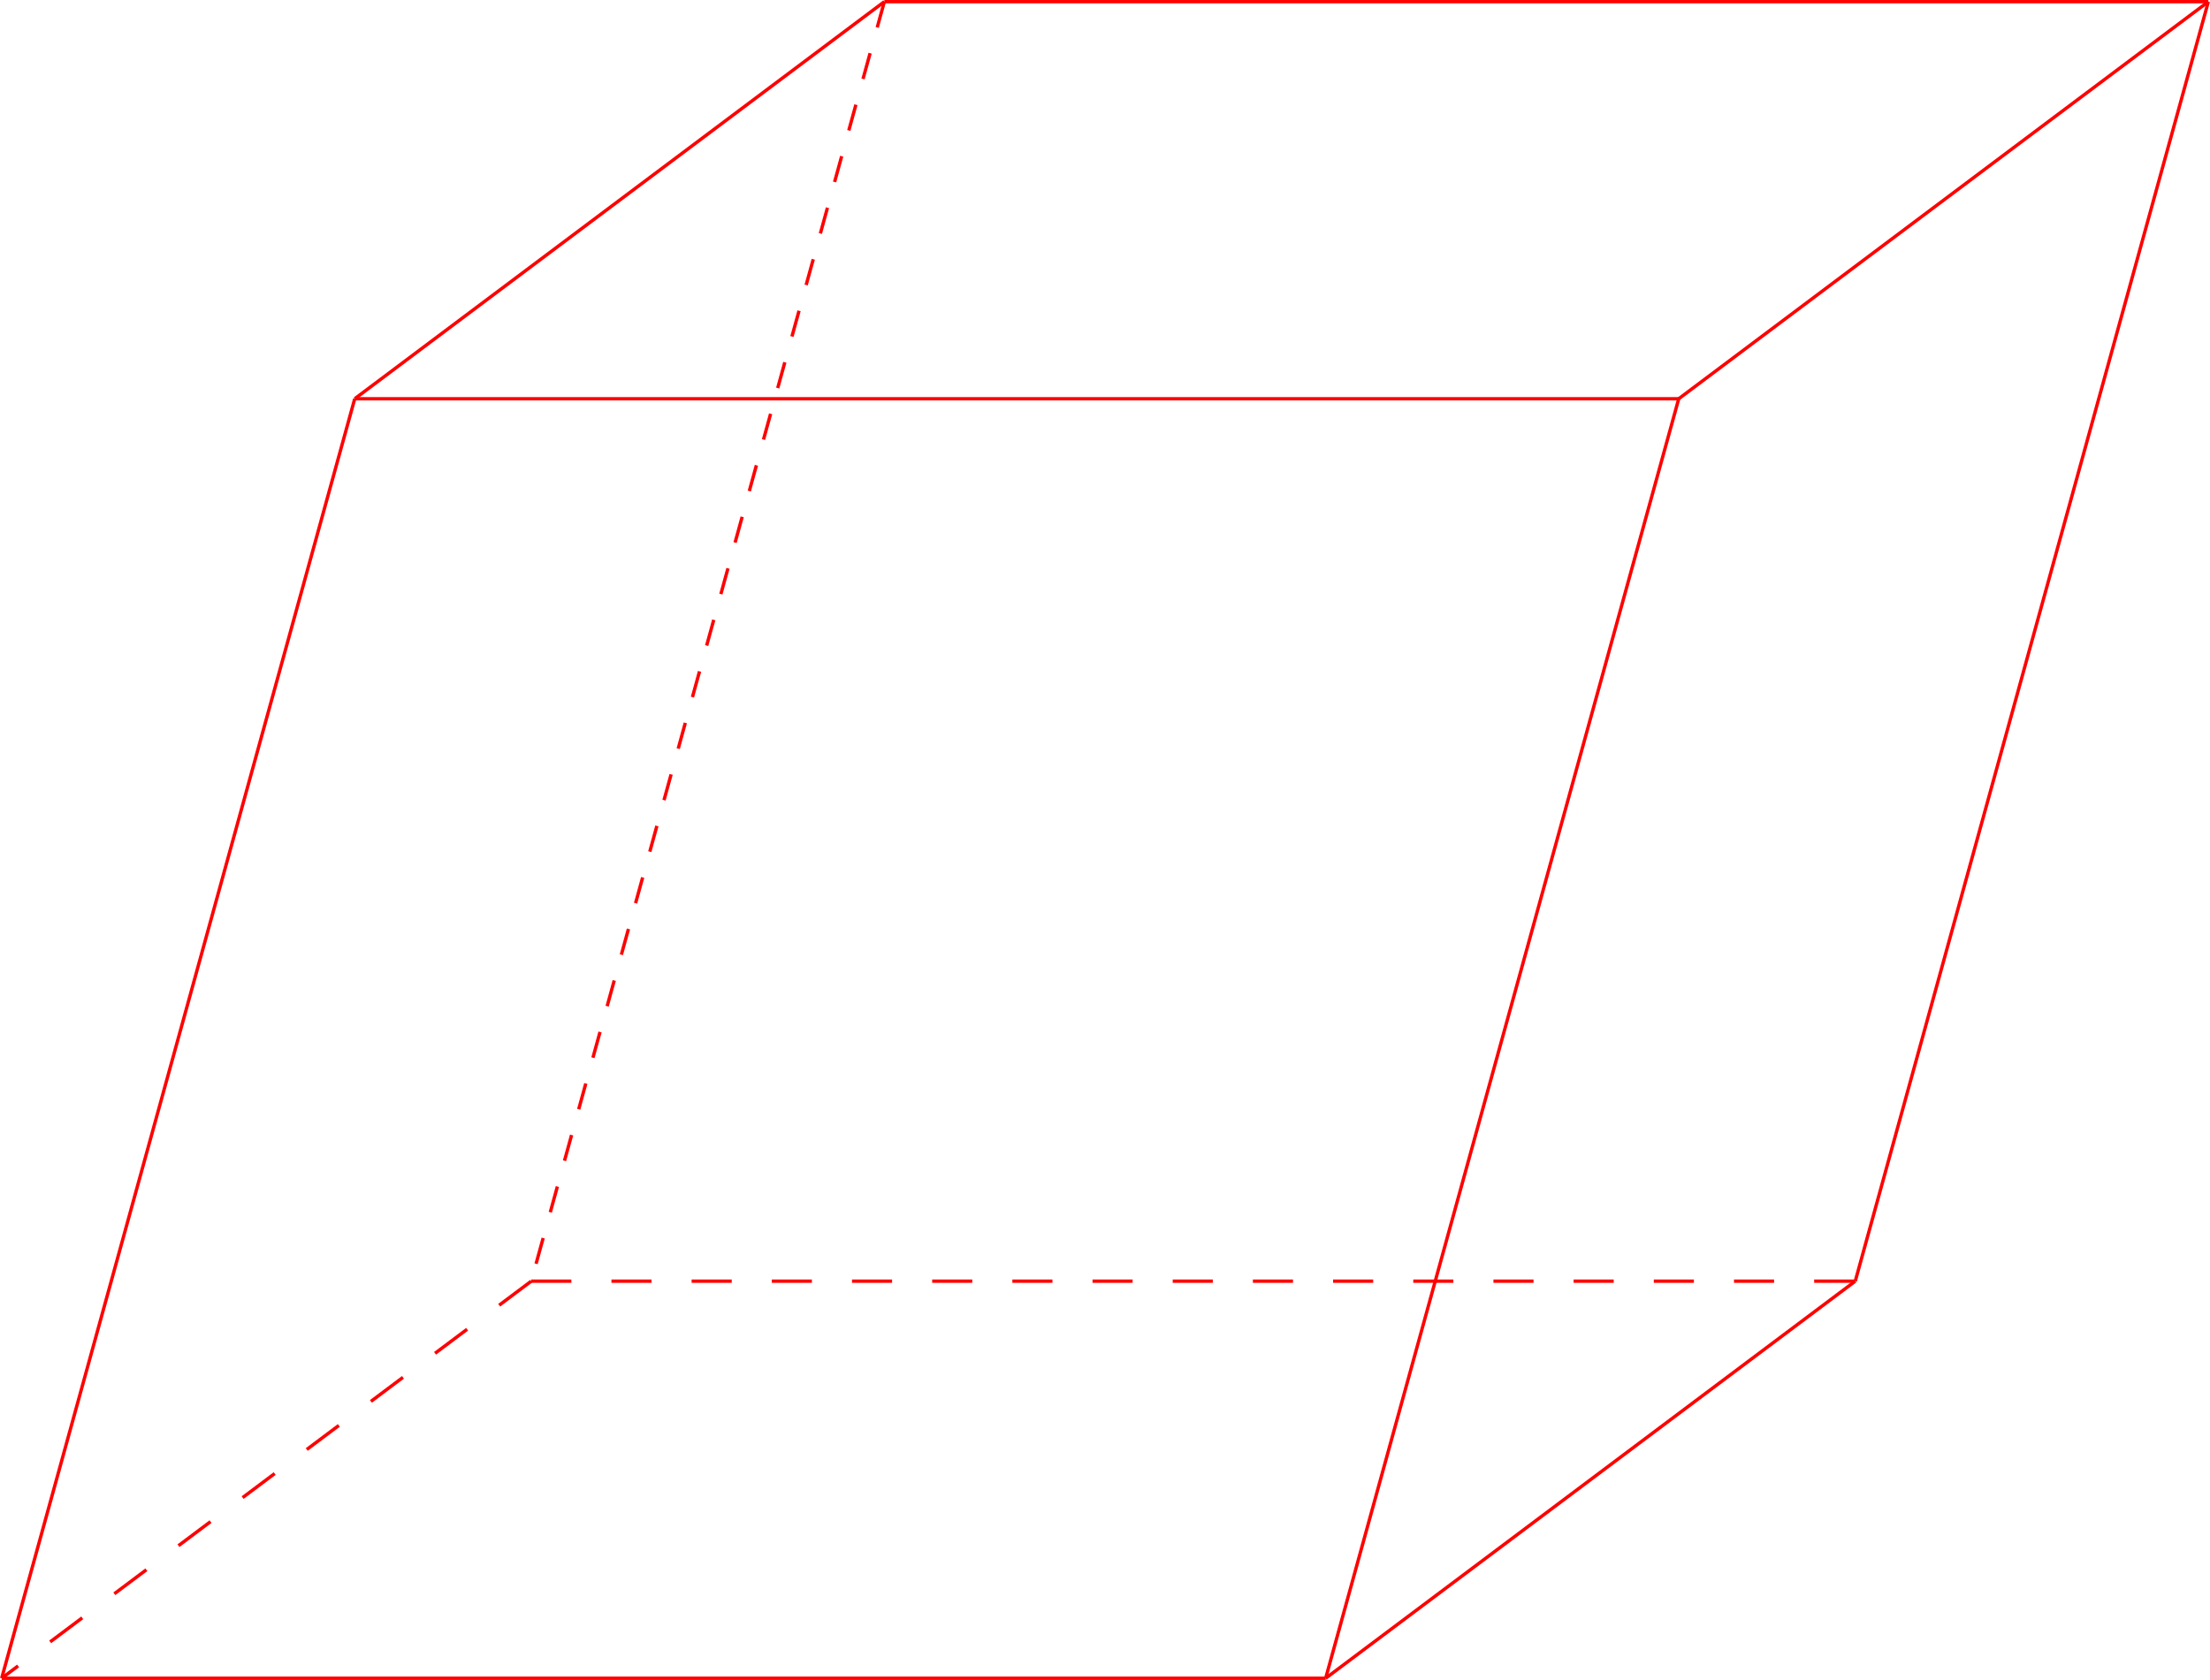
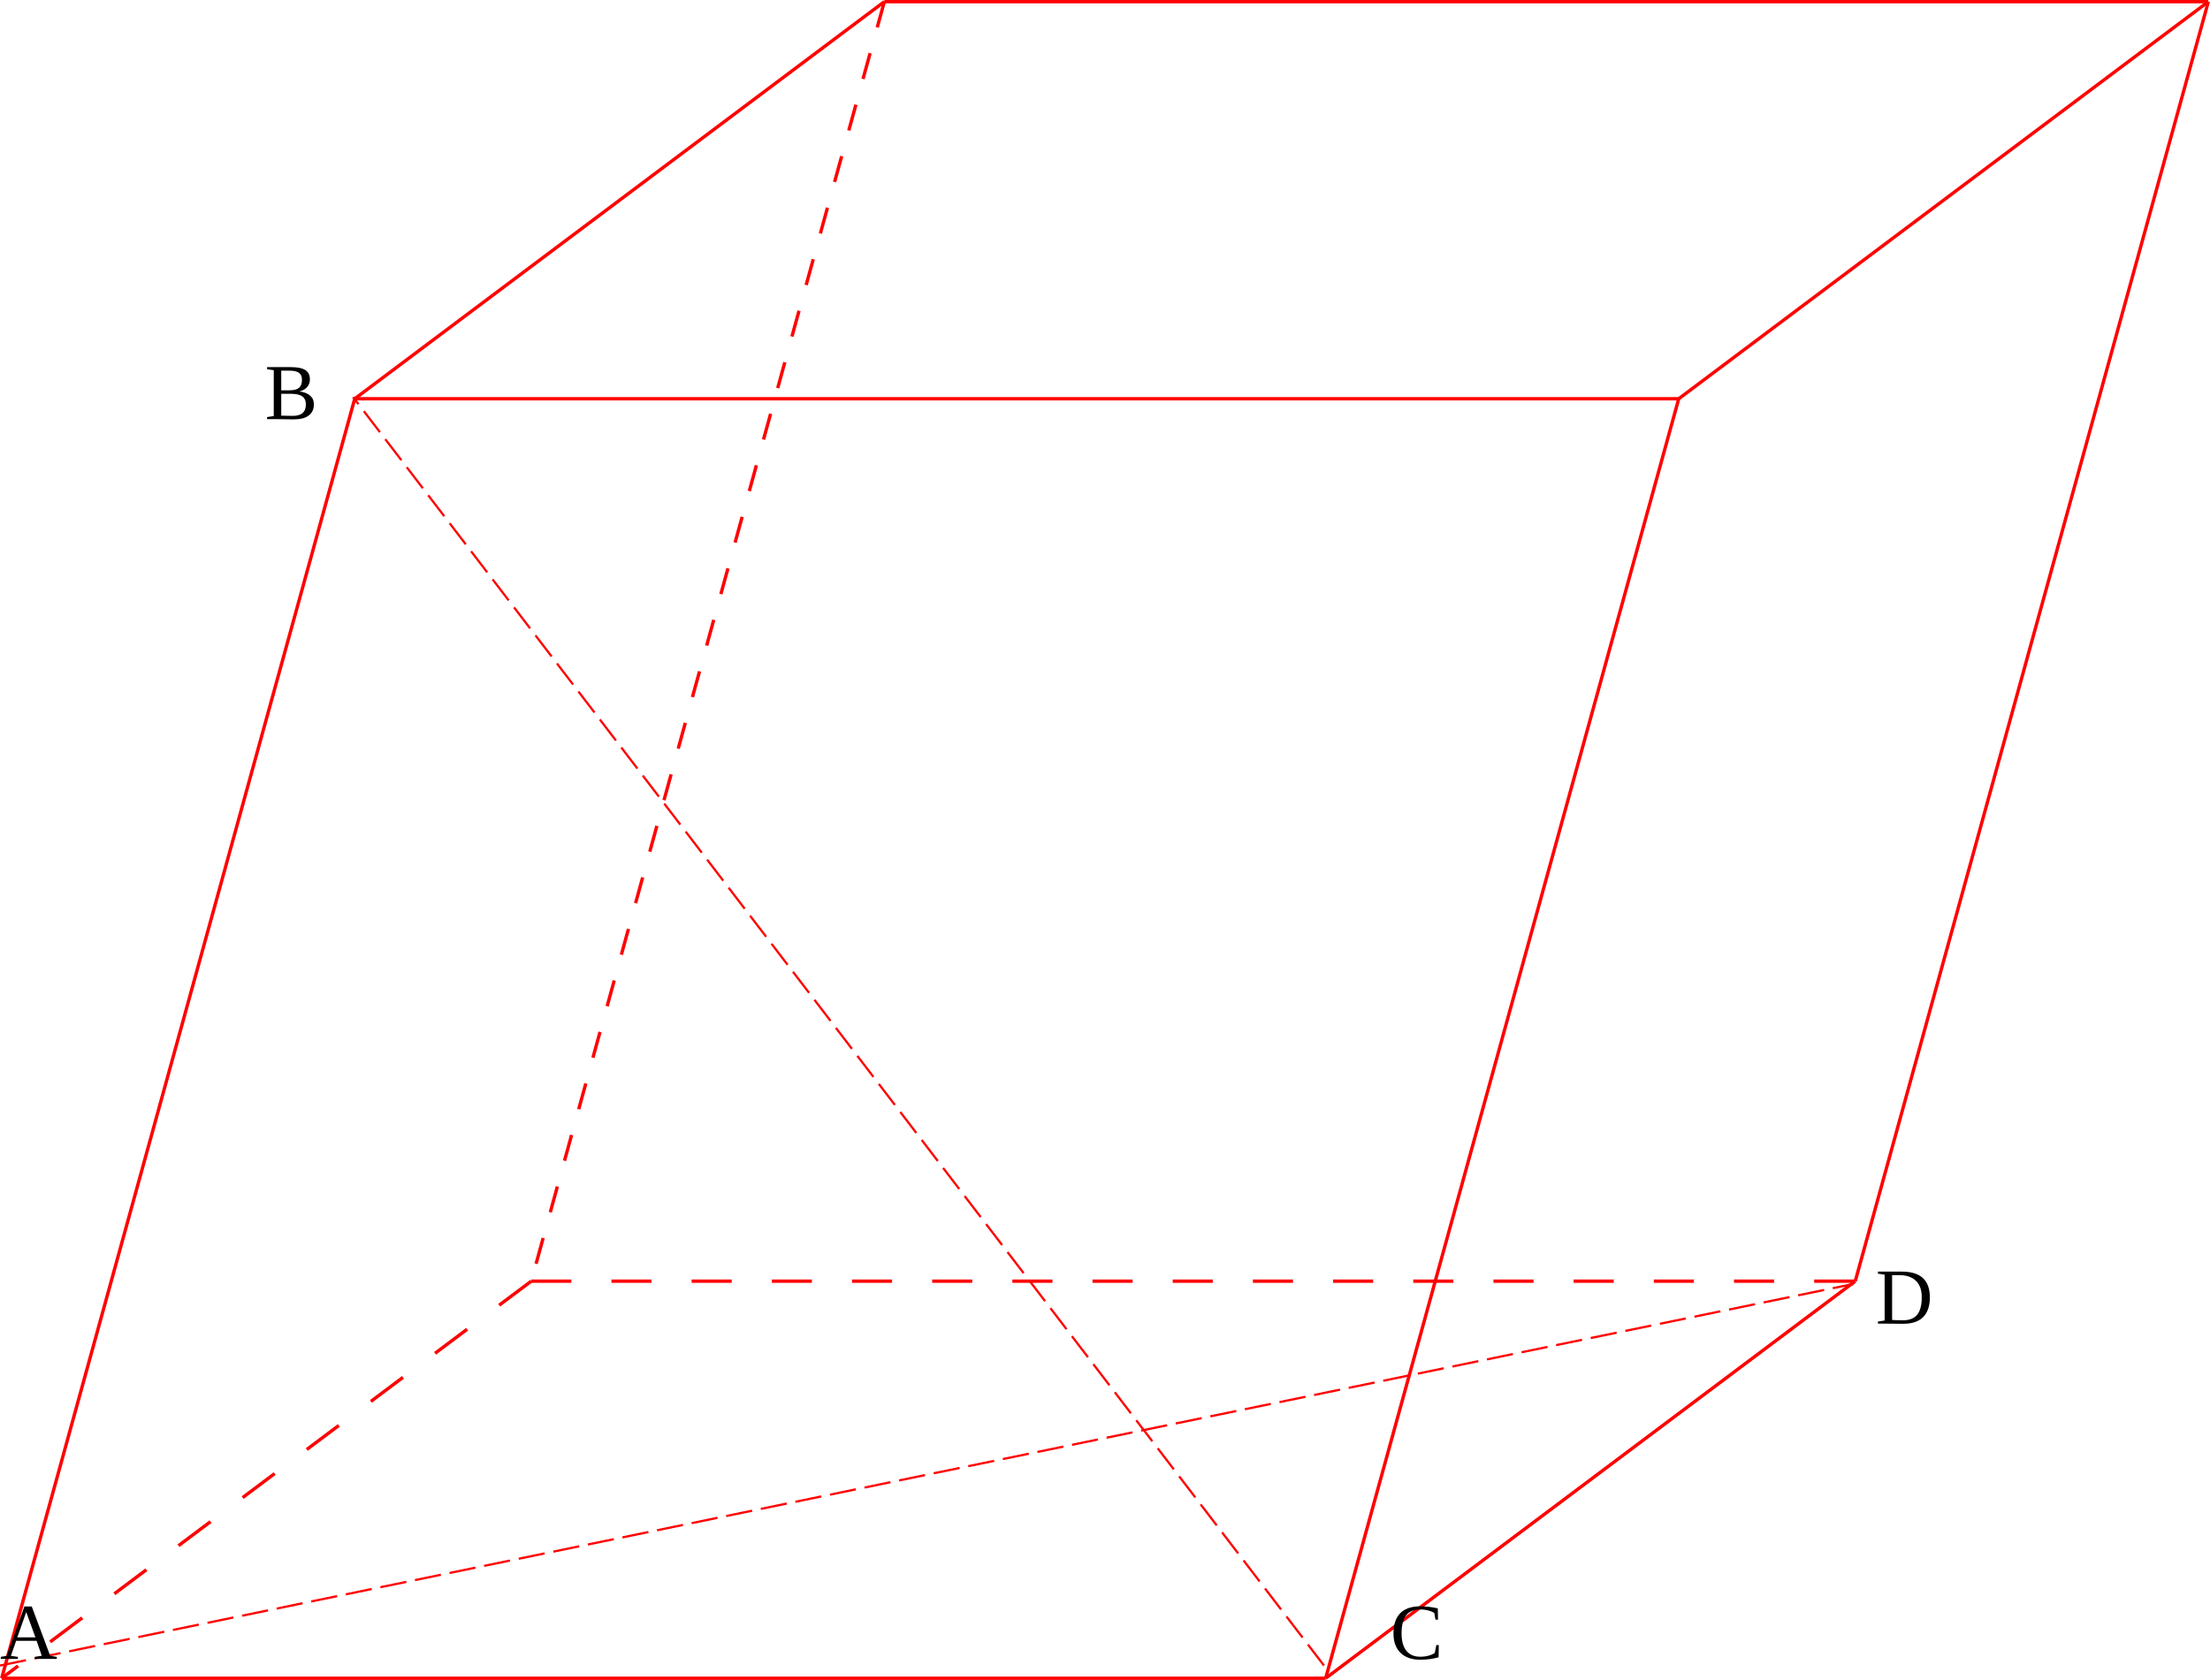
<svg xmlns="http://www.w3.org/2000/svg" width="1001.514" height="761.514" id="svg2" version="1.0">
  <defs id="defs4" />
  <g id="layer1" transform="translate(-99.243,-131.6052)">
    <path style="fill:none;fill-opacity:0.75;fill-rule:evenodd;stroke:red;stroke-width:1.514px;stroke-linecap:butt;stroke-linejoin:miter;stroke-opacity:1" d="M 100,892.362 L 700,892.362" id="path1872" />
    <path id="path1874" d="M 340,712.362 L 940,712.362" style="fill:none;fill-opacity:0.75;fill-rule:evenodd;stroke:red;stroke-width:1.514;stroke-linecap:butt;stroke-linejoin:miter;stroke-miterlimit:4;stroke-dasharray:18.168, 18.168;stroke-dashoffset:0;stroke-opacity:1" />
    <path style="fill:none;fill-opacity:0.75;fill-rule:evenodd;stroke:red;stroke-width:1.514;stroke-linecap:butt;stroke-linejoin:miter;stroke-miterlimit:4;stroke-dasharray:18.168, 18.168;stroke-dashoffset:0;stroke-opacity:1" d="M 340,712.362 L 100,892.362" id="path1876" />
    <path id="path1878" d="M 260,312.362 L 860,312.362" style="fill:none;fill-opacity:0.75;fill-rule:evenodd;stroke:red;stroke-width:1.514px;stroke-linecap:butt;stroke-linejoin:miter;stroke-opacity:1" />
    <path style="fill:none;fill-opacity:0.75;fill-rule:evenodd;stroke:red;stroke-width:1.514px;stroke-linecap:butt;stroke-linejoin:miter;stroke-opacity:1" d="M 260,312.362 L 100,892.362" id="path1882" />
    <path id="path1884" d="M 940,712.362 L 700,892.362" style="fill:none;fill-opacity:0.75;fill-rule:evenodd;stroke:red;stroke-width:1.514px;stroke-linecap:butt;stroke-linejoin:miter;stroke-opacity:1" />
    <path id="path1886" d="M 500,132.362 L 260,312.362" style="fill:none;fill-opacity:0.75;fill-rule:evenodd;stroke:red;stroke-width:1.514px;stroke-linecap:butt;stroke-linejoin:miter;stroke-opacity:1" />
    <path id="path1888" d="M 1100,132.362 L 860,312.362" style="fill:none;fill-opacity:0.75;fill-rule:evenodd;stroke:red;stroke-width:1.514px;stroke-linecap:butt;stroke-linejoin:miter;stroke-opacity:1" />
    <path style="fill:none;fill-opacity:0.75;fill-rule:evenodd;stroke:red;stroke-width:1.514px;stroke-linecap:butt;stroke-linejoin:miter;stroke-opacity:1" d="M 500,132.362 L 1100,132.362" id="path1890" />
    <path id="path1892" d="M 860,312.362 L 700,892.362" style="fill:none;fill-opacity:0.75;fill-rule:evenodd;stroke:red;stroke-width:1.514px;stroke-linecap:butt;stroke-linejoin:miter;stroke-opacity:1" />
    <path style="fill:none;fill-opacity:0.75;fill-rule:evenodd;stroke:red;stroke-width:1.514px;stroke-linecap:butt;stroke-linejoin:miter;stroke-opacity:1" d="M 1100,132.362 L 940,712.362" id="path1894" />
    <path id="path1896" d="M 500,132.362 L 340,712.362" style="fill:none;fill-opacity:0.75;fill-rule:evenodd;stroke:red;stroke-width:1.514;stroke-linecap:butt;stroke-linejoin:miter;stroke-miterlimit:4;stroke-dasharray:12.112, 12.112;stroke-dashoffset:0;stroke-opacity:1" />
  </g>
+   <g style="fill:none;stroke:red;stroke-width:1;stroke-dasharray:12, 4">
+     <line x1="0" y1="755" x2="840" y2="582" />
+     <line x1="600" y1="755" x2="160" y2="180" />
+   </g>
+   <g style="font-size: 3em">
+     <text x="0" y="752">A</text>
+     <text x="120" y="190">B</text>
+     <text x="630" y="752">C</text>
+     <text x="850" y="600">D</text>
+   </g>
</svg>
